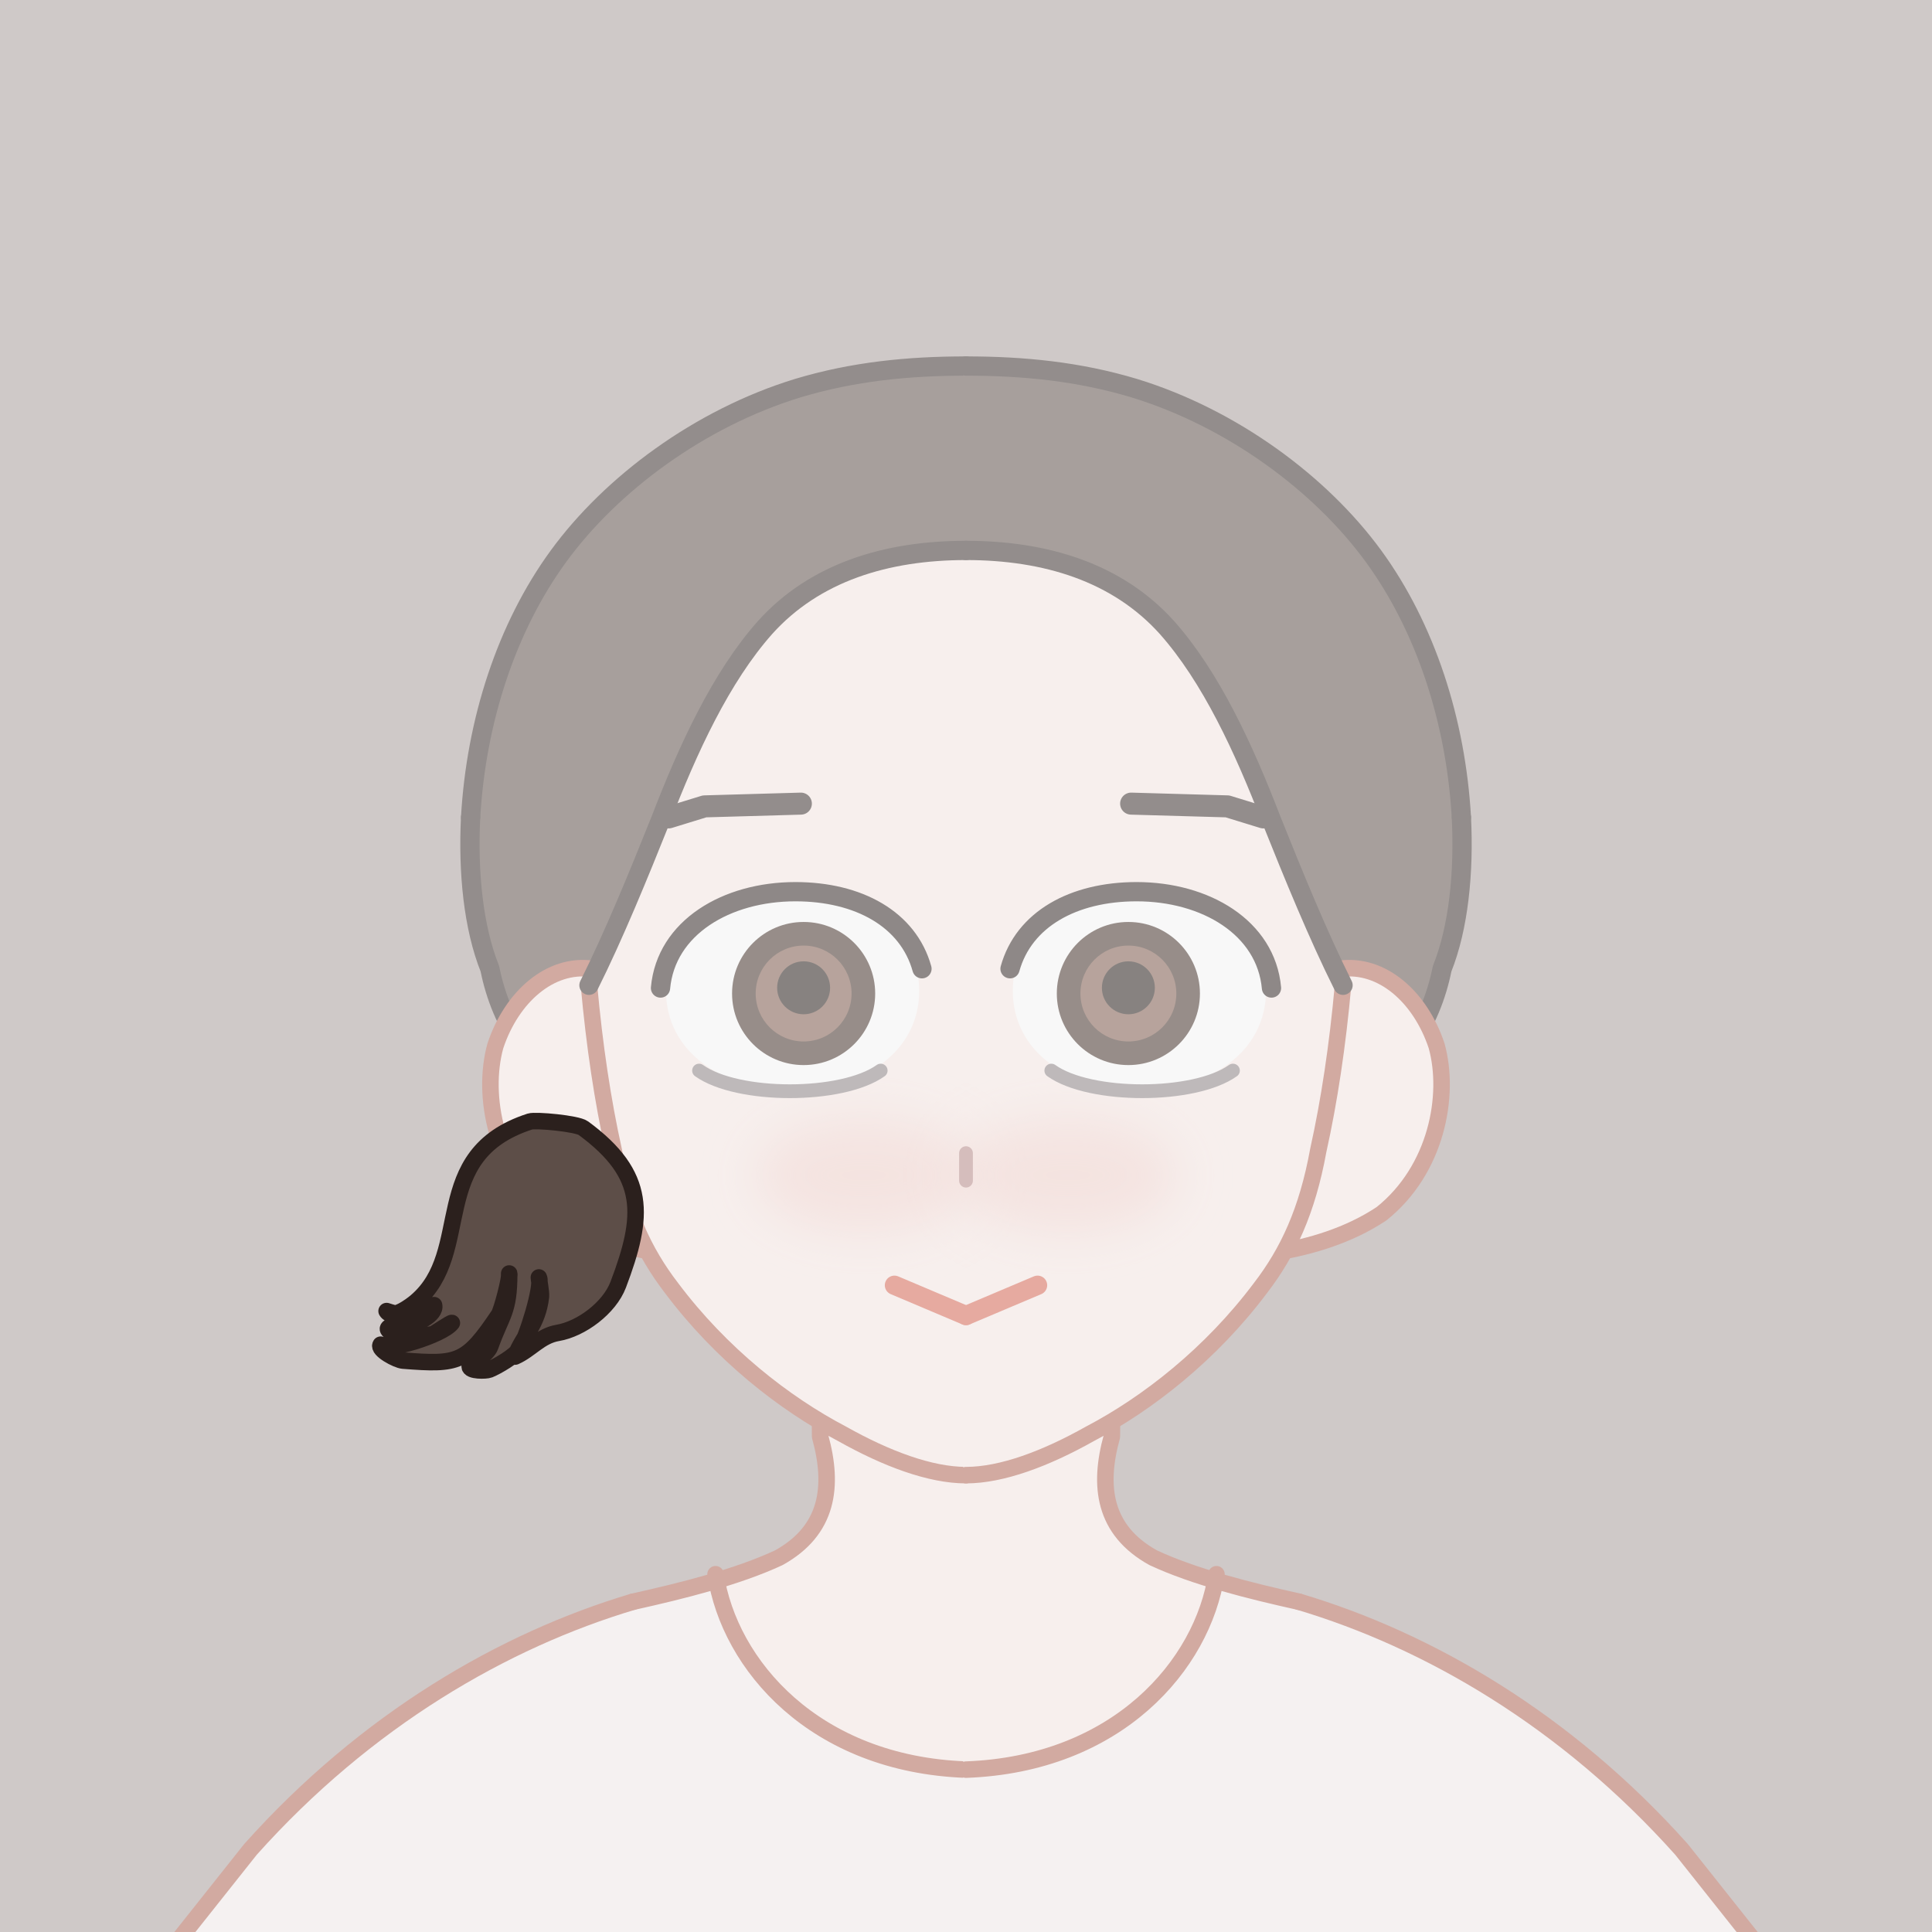
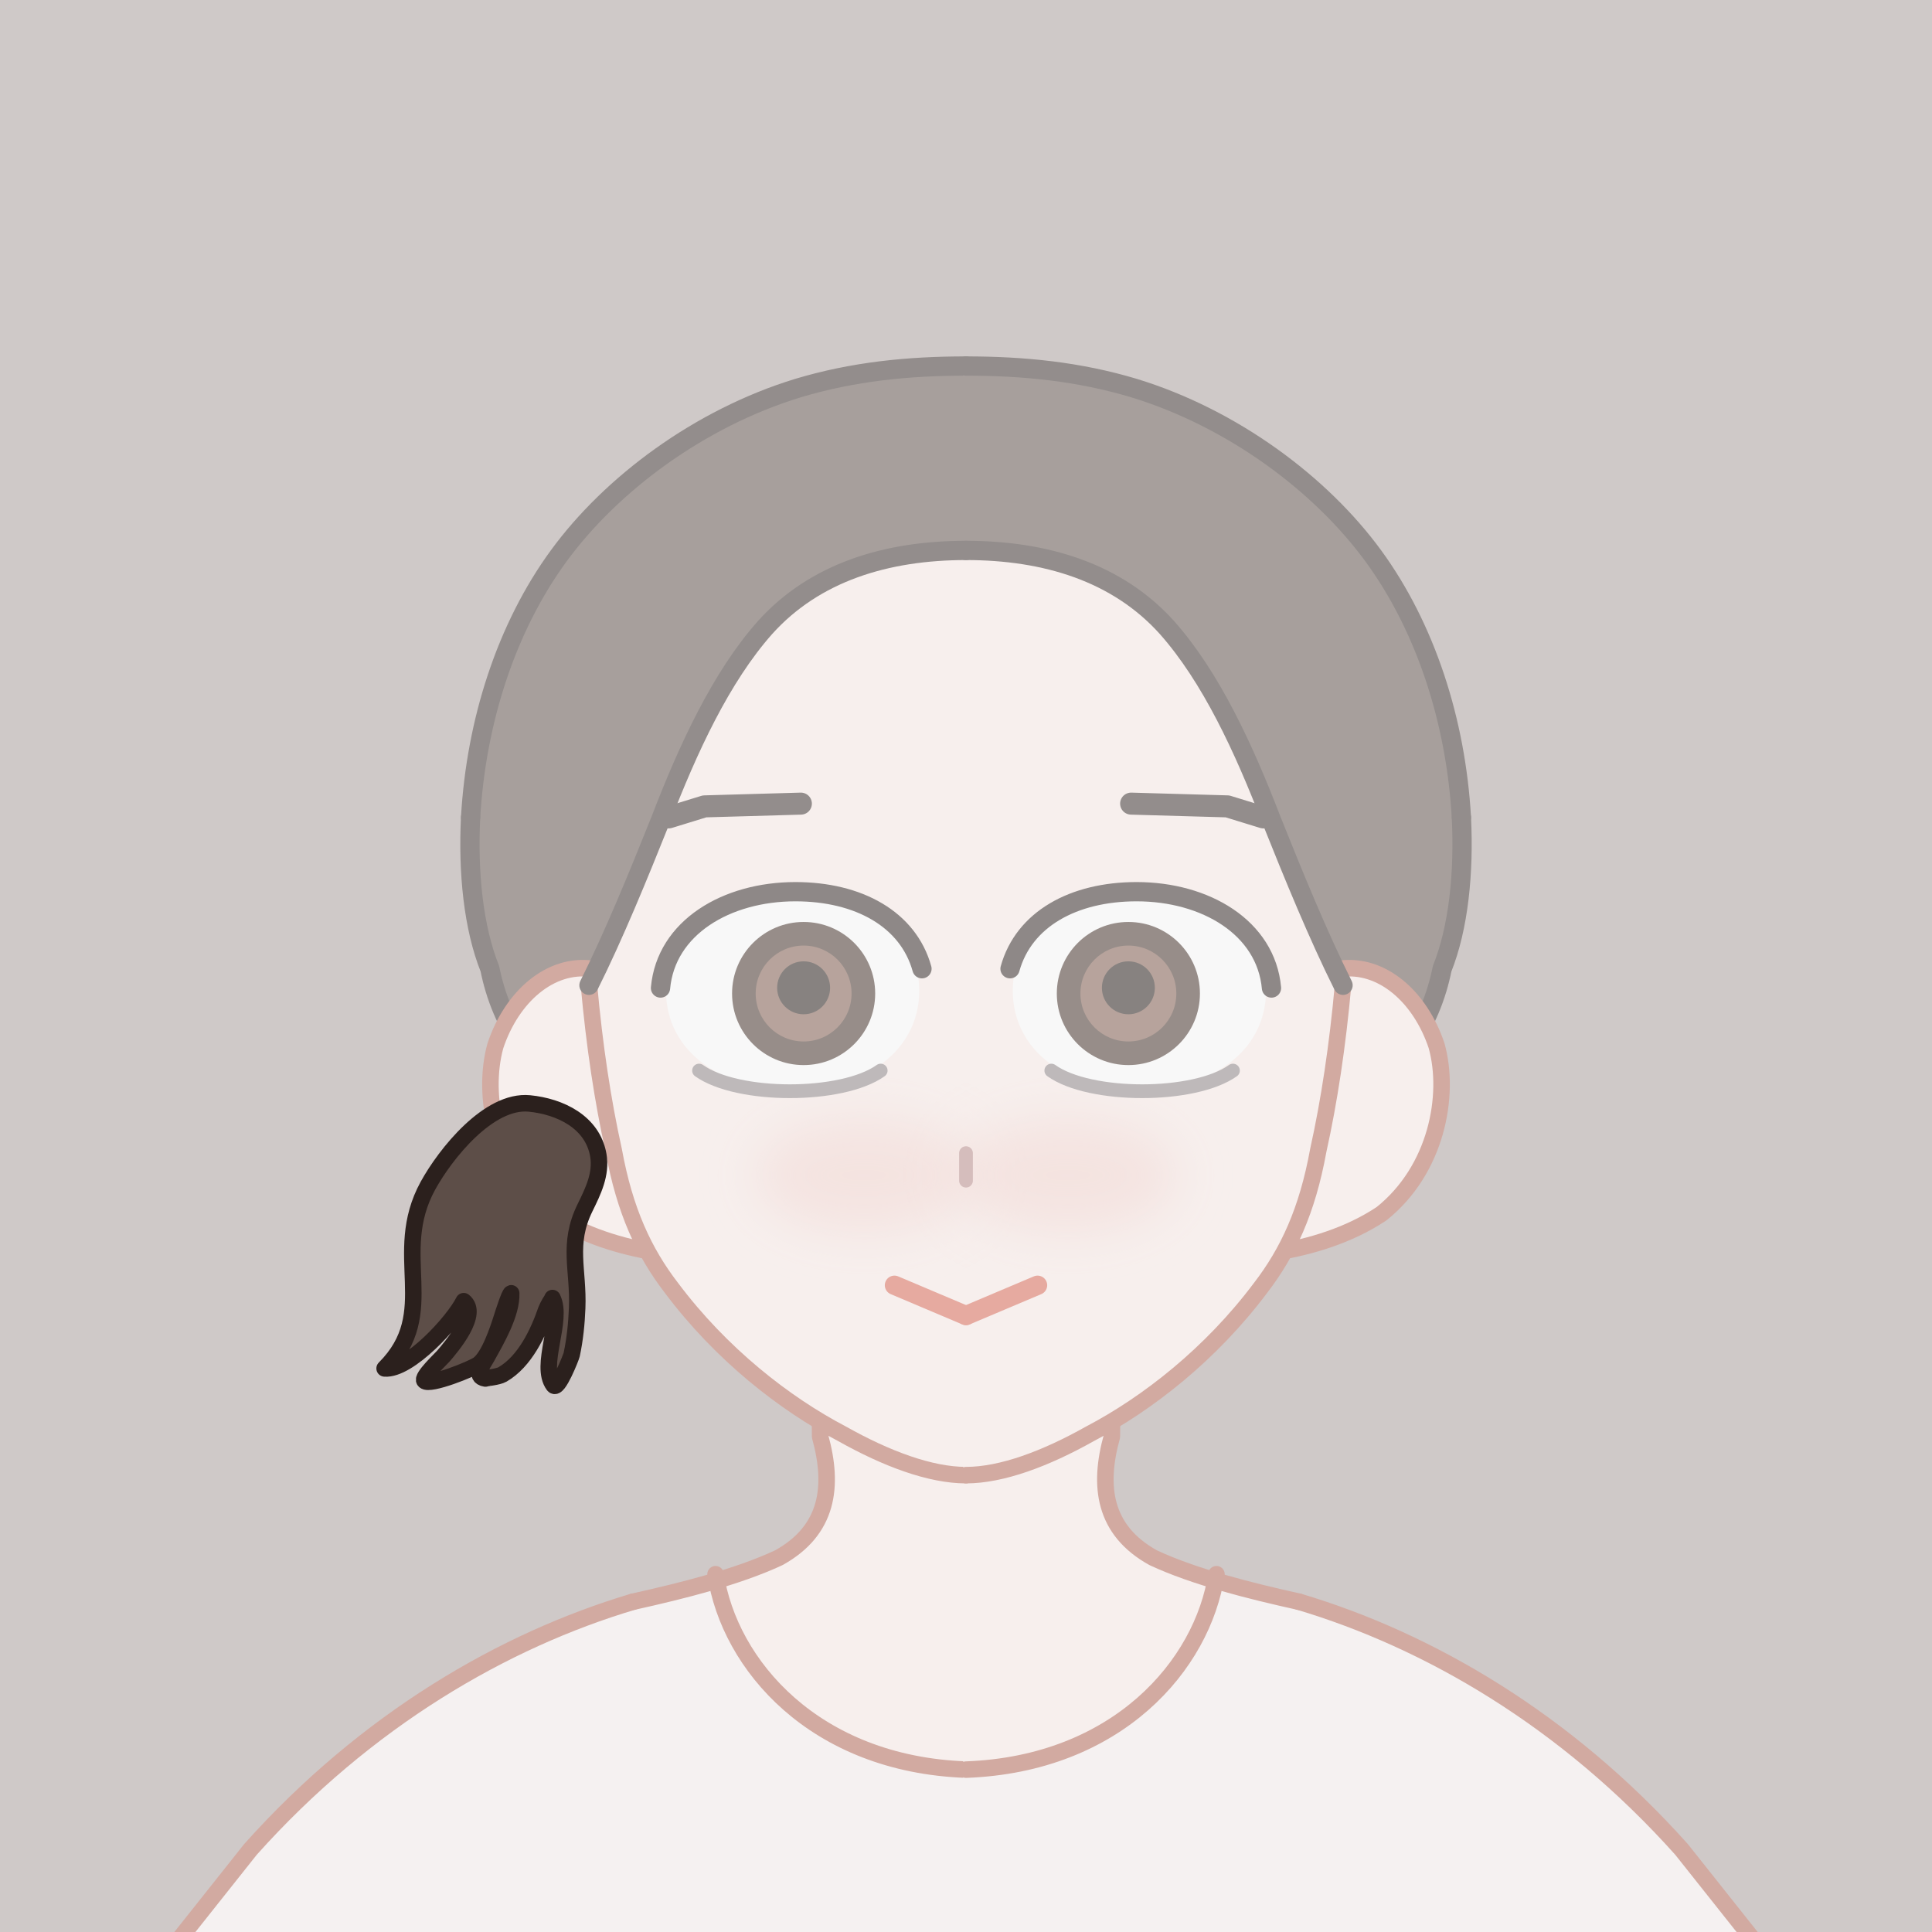
<svg xmlns="http://www.w3.org/2000/svg" width="702" height="702" viewBox="0 0 702 702">
  <defs>
-     <clipPath id="clip-path-5">
+     <clipPath id="clip-path-1">
      <path d="M242 389.2 L386 389.2 L386 464.8 L242 464.8 Z" />
    </clipPath>
    <filter id="filter-1" filterUnits="userSpaceOnUse" x="245" y="377" width="138" height="100" color-interpolation-filters="sRGB">
      <feGaussianBlur in="SourceGraphic" stdDeviation="9" color-interpolation-filters="linearRGB" />
    </filter>
-     <clipPath id="clip-path-6">
+     <clipPath id="clip-path-2">
      <path d="M460 389.2 L316 389.2 L316 464.8 L460 464.8 Z" />
    </clipPath>
    <filter id="filter-2" filterUnits="userSpaceOnUse" x="319" y="377" width="138" height="100" color-interpolation-filters="sRGB">
      <feGaussianBlur in="SourceGraphic" stdDeviation="9" color-interpolation-filters="linearRGB" />
    </filter>
-     <clipPath id="clip-path-7">
+     <clipPath id="clip-path-3">
      <path d="M242 360 C242 338 262 326 288 326 C314 326 334 338 334 360 C334 382 314 396 288 396 C262 396 242 382 242 360 Z" />
    </clipPath>
-     <clipPath id="clip-path-8">
+     <clipPath id="clip-path-4">
      <path d="M460 360 C460 338 440 326 414 326 C388 326 368 338 368 360 C368 382 388 396 414 396 C440 396 460 382 460 360 Z" />
    </clipPath>
  </defs>
  <g id="_ref">
    <g opacity="0.5">
      <rect x="0" y="0" width="702" height="702" fill="#ada19f" />
      <g data-layer="body">
        <g>
          <path d="M260 573 L230 582 C183 596 133 625 91 672 L60 712 L352 712 L352 643 C296 641 265 605 260 573 Z" fill="#f9f2f1" />
          <path d="M296 490 L298 522 C303 540 301 556 283 566 L260 573 C265 605 296 641 352 643 L352 490 Z" fill="#fdeeea" />
          <path d="M230 582 C183 596 133 625 91 672 L64 706" fill="none" stroke="#b46352" stroke-width="6" stroke-linecap="round" stroke-linejoin="round" />
          <path d="M296 500 C298 510 298 516 298 522 C303 540 301 556 283 566 C268 573 248 578 230 582" fill="none" stroke="#b46352" stroke-width="6" stroke-linecap="round" stroke-linejoin="round" />
          <path d="M260 572 C265 605 296 641 351 643" fill="none" stroke="#b46352" stroke-width="6" stroke-linecap="round" stroke-linejoin="round" />
        </g>
        <g>
          <path d="M442 573 L472 582 C519 596 569 625 611 672 L642 712 L350 712 L350 643 C406 641 437 605 442 573 Z" fill="#f9f2f1" />
          <path d="M406 490 L404 522 C399 540 401 556 419 566 L442 573 C437 605 406 641 350 643 L350 490 Z" fill="#fdeeea" />
          <path d="M472 582 C519 596 569 625 611 672 L638 706" fill="none" stroke="#b46352" stroke-width="6" stroke-linecap="round" stroke-linejoin="round" />
          <path d="M406 500 C404 510 404 516 404 522 C399 540 401 556 419 566 C434 573 454 578 472 582" fill="none" stroke="#b46352" stroke-width="6" stroke-linecap="round" stroke-linejoin="round" />
          <path d="M442 572 C437 605 406 641 351 643" fill="none" stroke="#b46352" stroke-width="6" stroke-linecap="round" stroke-linejoin="round" />
        </g>
      </g>
      <g data-layer="hairBase">
        <g>
          <path d="M352 133 L351 133 C330 133 310 135 290 141 C254 152 222 176 203 202 C184 228 173 262 171 297 C170 317 172 337 178 352 C180 362 184 372 190 380 L198 386 L352 386 Z" fill="#5d4e48" />
          <path d="M351 133 C330 133 310 135 290 141 C254 152 222 176 203 202 C184 228 173 262 171 297" fill="none" stroke="#352a27" stroke-width="7" stroke-linecap="round" stroke-linejoin="round" />
          <path d="M171 297 C170 317 172 337 178 352 C180 362 184 372 190 380" fill="none" stroke="#352a27" stroke-width="7" stroke-linecap="round" stroke-linejoin="round" />
        </g>
        <g>
          <path d="M350 133 L351 133 C372 133 392 135 412 141 C448 152 480 176 499 202 C518 228 529 262 531 297 C532 317 530 337 524 352 C522 362 518 372 512 380 L504 386 L350 386 Z" fill="#5d4e48" />
          <path d="M351 133 C372 133 392 135 412 141 C448 152 480 176 499 202 C518 228 529 262 531 297" fill="none" stroke="#352a27" stroke-width="7" stroke-linecap="round" stroke-linejoin="round" />
          <path d="M531 297 C532 317 530 337 524 352 C522 362 518 372 512 380" fill="none" stroke="#352a27" stroke-width="7" stroke-linecap="round" stroke-linejoin="round" />
        </g>
      </g>
      <g data-layer="ear">
        <g>
          <path d="M215 352 C200 350 186 362 180 380 C175 398 180 425 200 441 C212 449 226 453 238 455 L225 380 Z" fill="#fdeeea" />
          <path d="M215 352 C200 350 186 362 180 380 C175 398 180 425 200 441 C212 449 226 453 238 455" fill="none" stroke="#b46352" stroke-width="6" stroke-linecap="round" stroke-linejoin="round" />
        </g>
        <g>
          <path d="M487 352 C502 350 516 362 522 380 C527 398 522 425 502 441 C490 449 476 453 464 455 L477 380 Z" fill="#fdeeea" />
          <path d="M487 352 C502 350 516 362 522 380 C527 398 522 425 502 441 C490 449 476 453 464 455" fill="none" stroke="#b46352" stroke-width="6" stroke-linecap="round" stroke-linejoin="round" />
        </g>
      </g>
      <g data-layer="face">
        <g>
          <path d="M352 200 L351 200 C322 200 296 208 278 228 C262 246 250 272 240 298 C232 318 223 340 214 358 C216 380 219 400 223 418 C227 440 234 455 244 468 C262 492 285 510 306 521 C322 530 338 536 351 536 L352 536 Z" fill="#fdeeea" />
          <path d="M214 358 C216 380 219 400 223 418 C227 440 234 455 244 468 C262 492 285 510 306 521 C322 530 338 536 351 536" fill="none" stroke="#b46352" stroke-width="6" stroke-linecap="round" stroke-linejoin="round" />
        </g>
        <g>
          <path d="M350 200 L351 200 C380 200 406 208 424 228 C440 246 452 272 462 298 C470 318 479 340 488 358 C486 380 483 400 479 418 C475 440 468 455 458 468 C440 492 417 510 396 521 C380 530 364 536 351 536 L350 536 Z" fill="#fdeeea" />
          <path d="M488 358 C486 380 483 400 479 418 C475 440 468 455 458 468 C440 492 417 510 396 521 C380 530 364 536 351 536" fill="none" stroke="#b46352" stroke-width="6" stroke-linecap="round" stroke-linejoin="round" />
        </g>
      </g>
      <g data-layer="makeup">
-         <g clip-path="url(#clip-path-5)">
+         <g clip-path="url(#clip-path-1)">
          <g filter="url(#filter-1)">
            <ellipse cx="314" cy="427" rx="40" ry="21" fill="#f3bfb8" opacity="0.5" />
          </g>
        </g>
-         <g clip-path="url(#clip-path-6)">
+         <g clip-path="url(#clip-path-2)">
          <g filter="url(#filter-2)">
            <ellipse cx="388" cy="427" rx="40" ry="21" fill="#f3bfb8" opacity="0.5" />
          </g>
        </g>
      </g>
      <g data-layer="mouth">
        <line x1="325" y1="467" x2="351" y2="478" fill="none" stroke="#dc6450" stroke-width="7" stroke-linecap="round" stroke-linejoin="round" />
        <line x1="377" y1="467" x2="351" y2="478" fill="none" stroke="#dc6450" stroke-width="7" stroke-linecap="round" stroke-linejoin="round" />
        <line x1="351" y1="419" x2="351" y2="429" fill="none" stroke="#b98a88" stroke-width="5" stroke-linecap="round" />
      </g>
      <g data-layer="eye">
        <path d="M242 360 C242 338 262 326 288 326 C314 326 334 338 334 360 C334 382 314 396 288 396 C262 396 242 382 242 360 Z" fill="#ffffff" />
-         <g clip-path="url(#clip-path-7)">
+         <g clip-path="url(#clip-path-3)">
          <g>
            <circle cx="292" cy="361" r="26" fill="#3e2a22" />
            <circle cx="292" cy="361" r="17.42" fill="#7e5647" />
            <circle cx="292" cy="358.92" r="9.62" fill="#1e1410" />
          </g>
        </g>
        <g>
          <path d="M254 389 C268 399 306 399 320 389" fill="none" stroke="#8b8284" stroke-width="5" stroke-linecap="round" />
          <path d="M240 359 C242 337 264 324 289 324 C312 324 330 334 335 352" fill="none" stroke="#2b201d" stroke-width="7" stroke-linecap="round" stroke-linejoin="round" />
        </g>
        <g>
          <path d="M460 360 C460 338 440 326 414 326 C388 326 368 338 368 360 C368 382 388 396 414 396 C440 396 460 382 460 360 Z" fill="#ffffff" />
-           <g clip-path="url(#clip-path-8)">
+           <g clip-path="url(#clip-path-4)">
            <g>
              <circle cx="410" cy="361" r="26" fill="#3e2a22" />
              <circle cx="410" cy="361" r="17.42" fill="#7e5647" />
              <circle cx="410" cy="358.92" r="9.62" fill="#1e1410" />
            </g>
          </g>
          <g>
            <path d="M448 389 C434 399 396 399 382 389" fill="none" stroke="#8b8284" stroke-width="5" stroke-linecap="round" />
            <path d="M462 359 C460 337 438 324 413 324 C390 324 372 334 367 352" fill="none" stroke="#2b201d" stroke-width="7" stroke-linecap="round" stroke-linejoin="round" />
          </g>
        </g>
      </g>
      <g data-layer="hairLine">
        <path d="M351 200 C322 200 296 208 278 228 C262 246 250 272 240 298 C232 318 223 340 214 358" fill="none" stroke="#352a27" stroke-width="7" stroke-linecap="round" stroke-linejoin="round" />
        <path d="M351 200 C380 200 406 208 424 228 C440 246 452 272 462 298 C470 318 479 340 488 358" fill="none" stroke="#352a27" stroke-width="7" stroke-linecap="round" stroke-linejoin="round" />
      </g>
      <g data-layer="brow">
        <polyline points="243,297 256,293 291,292" fill="none" stroke="#352a27" stroke-width="8" stroke-linecap="round" stroke-linejoin="round" />
        <polyline points="459,297 446,293 411,292" fill="none" stroke="#352a27" stroke-width="8" stroke-linecap="round" stroke-linejoin="round" />
      </g>
    </g>
  </g>
  <g id="half">
-     <path d="M140.472 476.383 C148.222 478.966 150.578 477.797 157.716 474.227 C158.602 477.767 150.878 481.412 148.016 481.412 C134.807 481.412 143.044 485.618 149.337 485.774 C150.299 485.798 157.089 484.963 157.614 484.657 C158.497 484.143 163.774 480.592 164.183 480.694 C160.85 485.138 140.064 491.51 138.316 488.598 C137.117 490.397 144.185 494.194 146.422 494.372 C166.613 495.974 169.476 495.272 181.227 477.783 C182.296 476.192 185.47 464.081 185.02 462.731 C185.02 476.871 182.337 477.408 178.123 489.242 C177.022 492.332 170.74 495.765 170.667 496.422 C170.461 498.273 176.62 498.143 177.79 497.669 C180.699 496.491 187.073 492.729 188.757 490.196 C191.406 486.211 197.301 467.173 195.798 464.168 C195.722 464.474 196.729 469.573 196.555 471.11 C195.382 481.45 189.995 485.392 187.176 492.909 C192.775 490.421 196.269 485.394 202.624 484.32 C211.19 482.874 221.431 475.235 224.629 466.802 C234.105 441.814 235.169 426.969 211.965 409.919 C209.65 408.218 194.59 406.855 192.548 407.516 C154.813 419.733 172.602 454.785 151.121 472.969 C149.599 474.257 142.491 479.748 140.472 476.383 Z" fill="#5d4e48" stroke="#2b201d" stroke-width="6" stroke-linecap="round" stroke-linejoin="round" />
+     <path d="M139.753 497.22 C148.614 497.96 164.772 480.232 168.494 472.79 C174.193 477.35 164.161 489.225 161.038 492.811 C160.004 493.997 153.036 500.49 154.255 501.722 C156.128 503.613 171.561 497.406 173.854 495.73 C177.748 492.884 180.972 483.101 182.425 478.5 C182.82 477.25 185.11 470.07 185.739 469.92 C186.012 477.302 180.346 486.915 176.822 493.282 C175.694 495.321 171.943 500.21 176.367 500.883 C176.655 500.66 180.908 500.378 182.609 499.39 C190.716 494.678 195.586 484.319 198.492 475.888 C198.861 474.819 200.733 471.66 200.736 471.65 C204.777 479.732 195.799 496.184 201.139 503.322 C202.708 505.419 207.546 493.037 207.714 492.257 C208.945 486.527 209.49 480.839 209.713 475.325 C210.279 461.283 206.022 452.15 212.572 438.822 C215.491 432.881 218.582 426.604 217.412 419.783 C215.336 407.69 203.509 402.044 192.378 400.946 C177.577 399.485 161.809 419.318 155.507 430.796 C141.685 455.975 160.179 476.79 139.753 497.22 Z" fill="#5d4e48" stroke="#2b201d" stroke-width="6" stroke-linecap="round" stroke-linejoin="round" />
  </g>
</svg>
